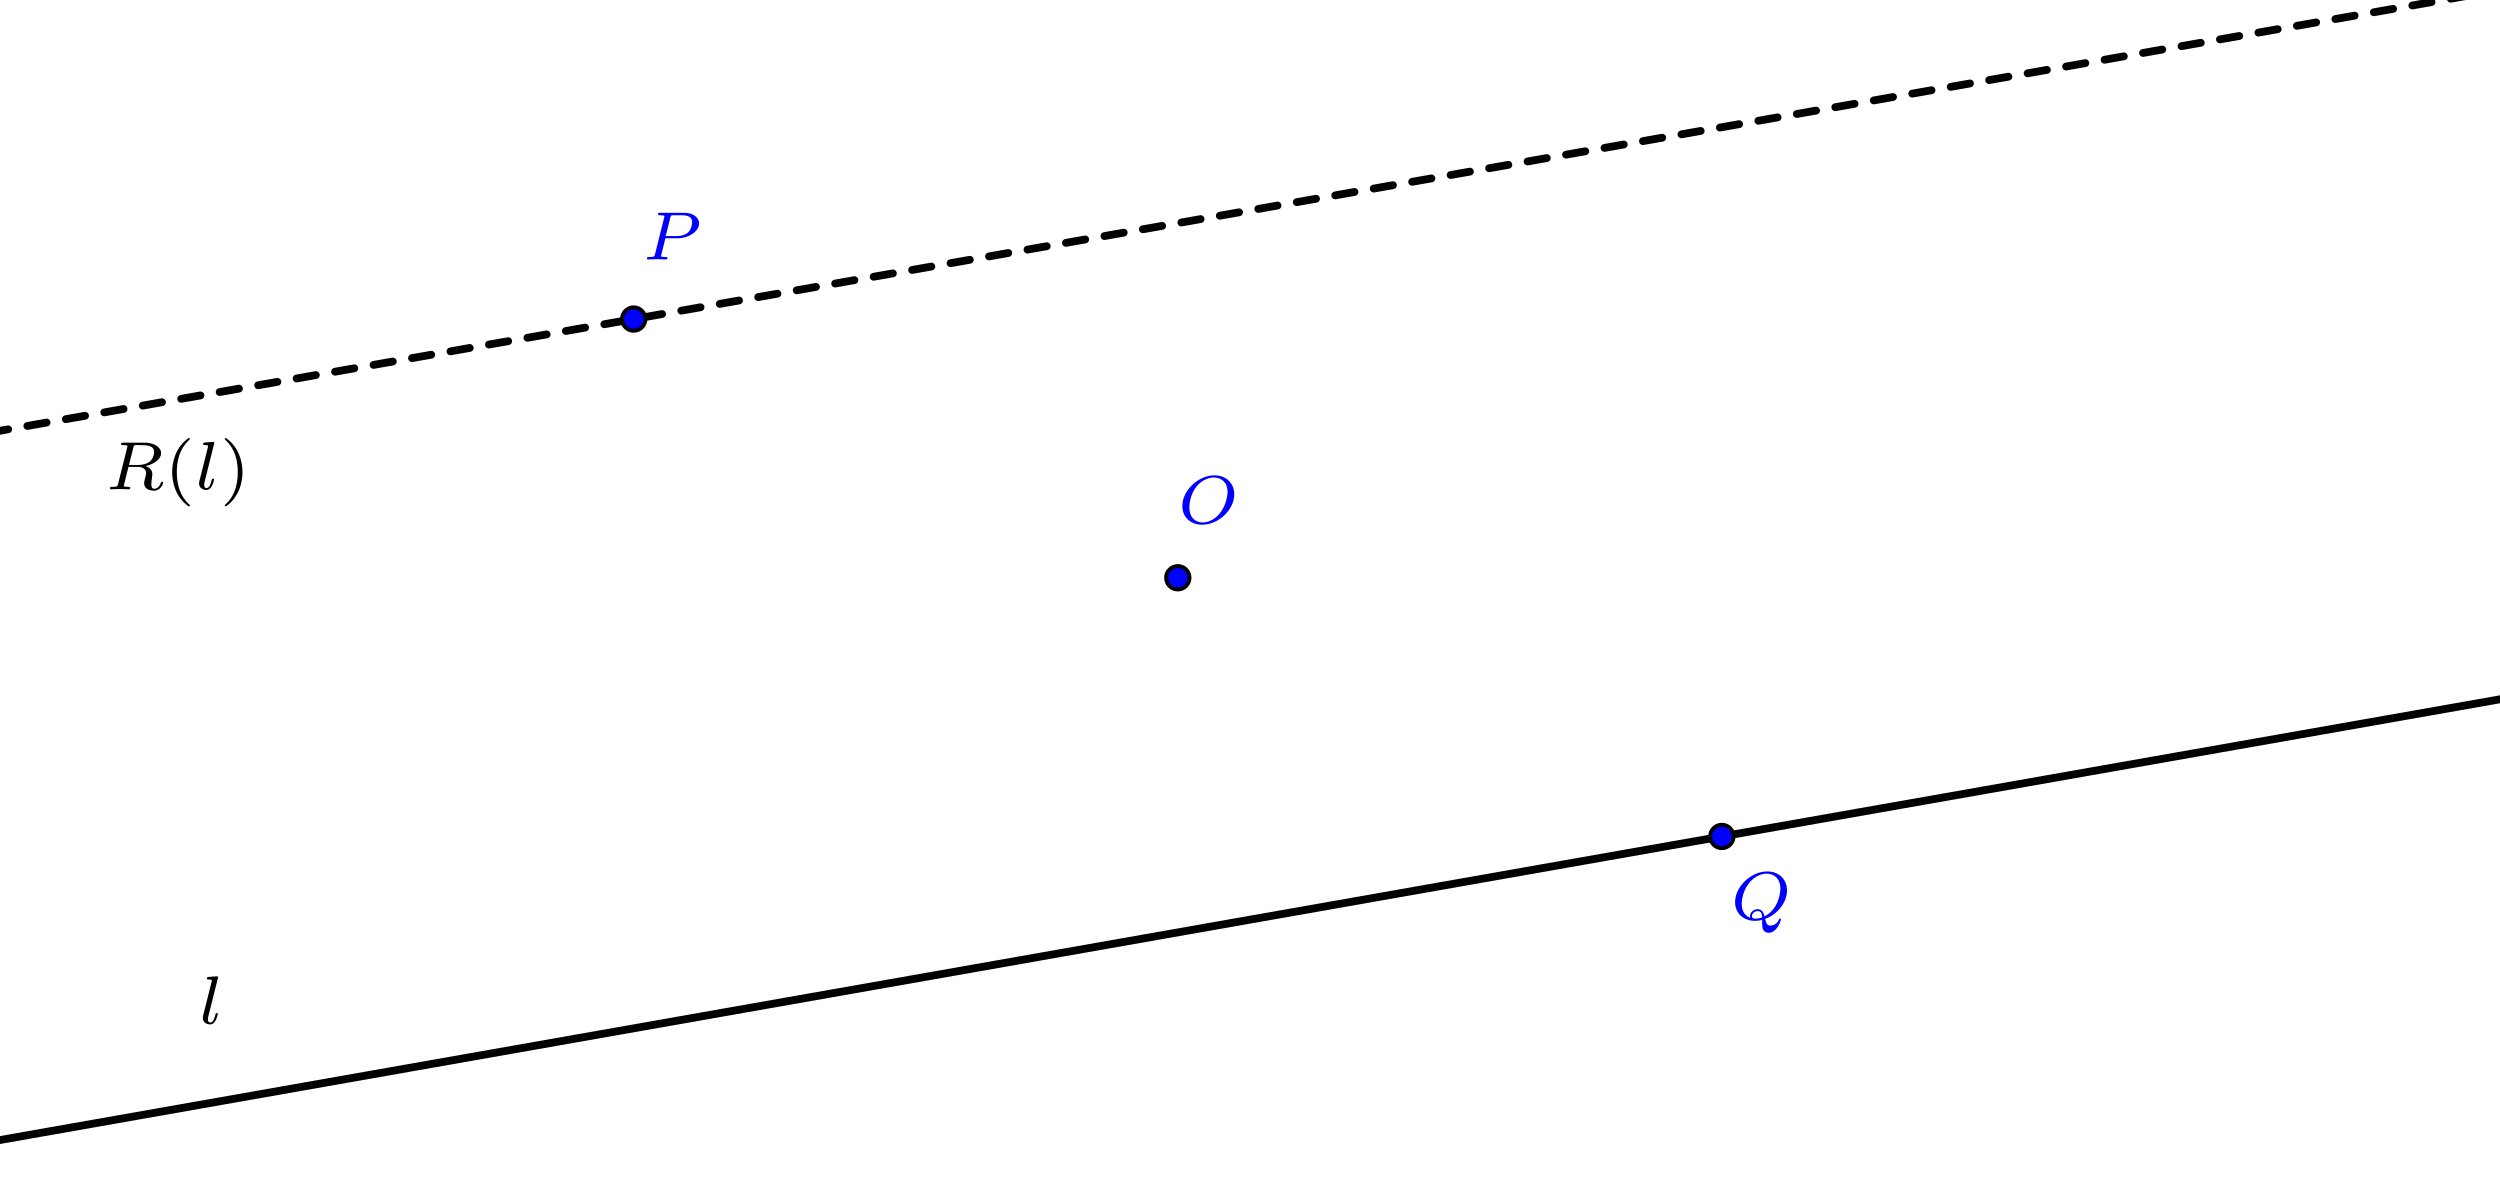
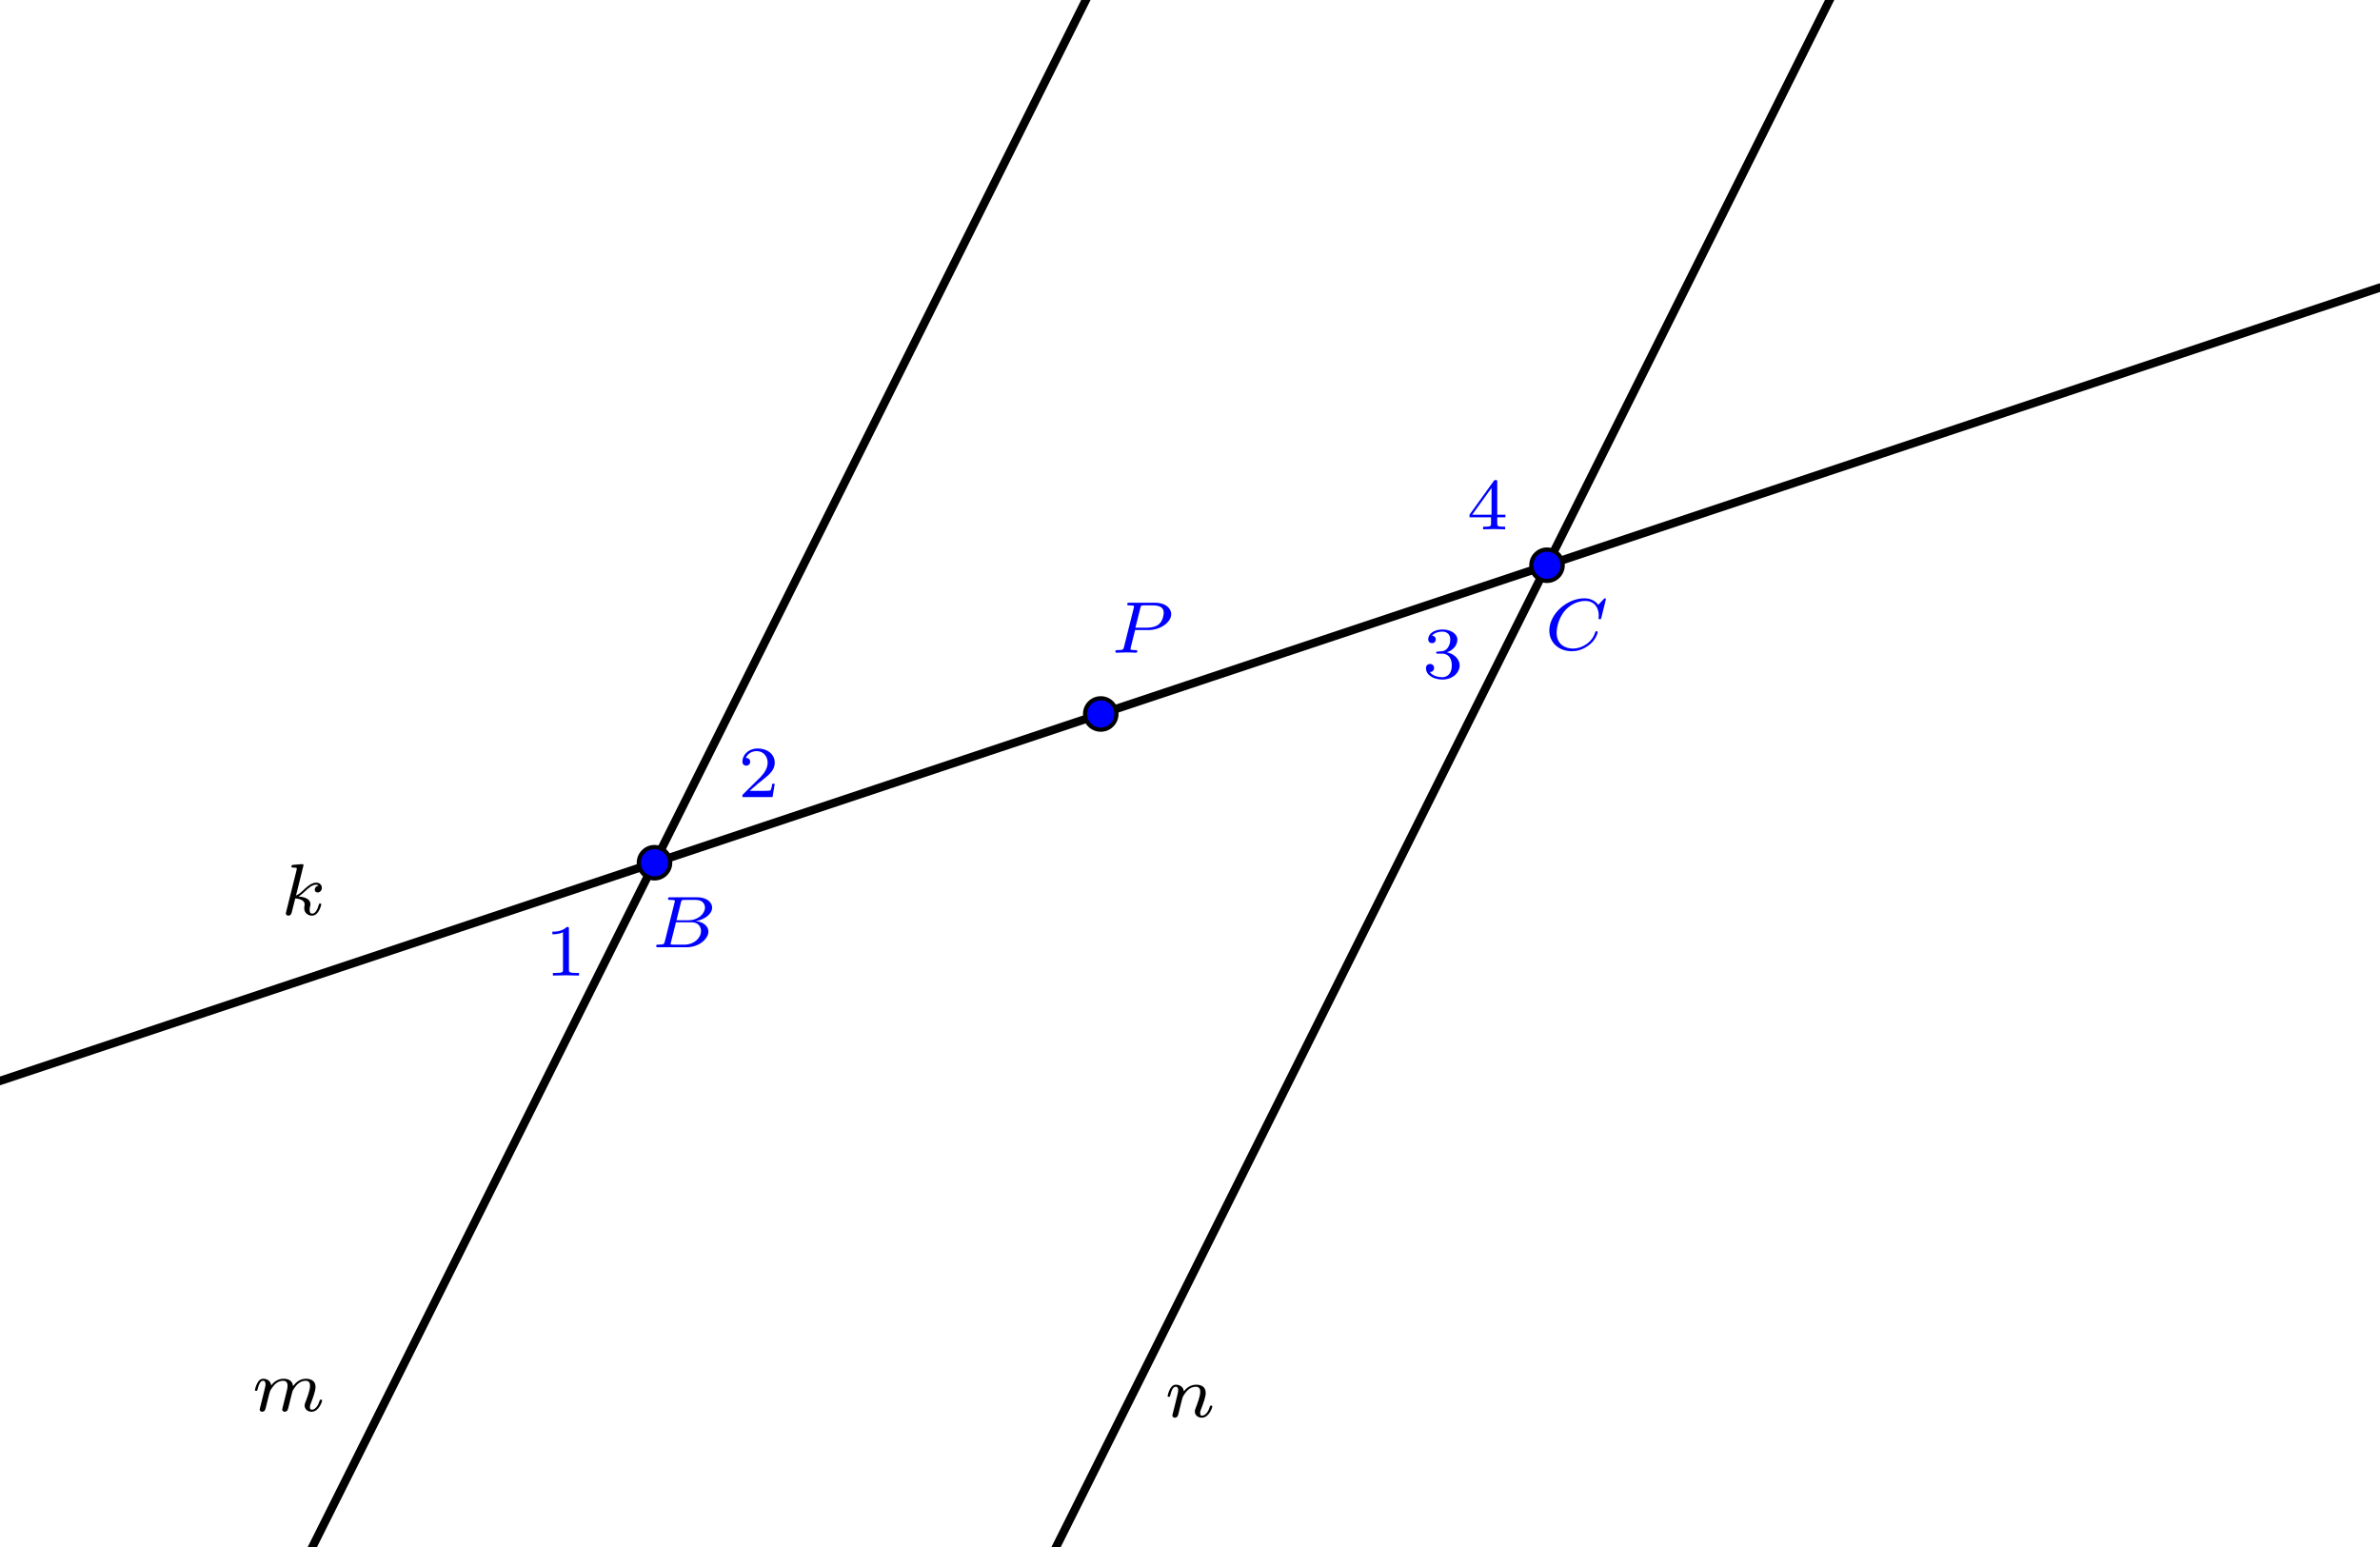
- <svg xmlns="http://www.w3.org/2000/svg" xmlns:xlink="http://www.w3.org/1999/xlink" version="1.1" width="255.118pt" height="121.89pt" viewBox="0 0 255.118 121.89">
+ <svg xmlns="http://www.w3.org/2000/svg" xmlns:xlink="http://www.w3.org/1999/xlink" version="1.1" width="226.772pt" height="147.401pt" viewBox="0 0 226.772 147.401">
  <g enable-background="new">
    <clipPath id="cp0">
-       <path transform="matrix(1,0,0,-1,22.677,291.969)" d="M -22.678 170.081 L -22.678 291.972 L 232.444 291.972 L 232.444 170.081 Z M 232.444 291.972 " />
+       <path transform="matrix(1,0,0,-1,5.669,195.59)" d="M -5.669 48.189 L -5.669 195.593 L 221.105 195.593 L 221.105 48.189 Z M 221.105 195.593 " />
    </clipPath>
    <g clip-path="url(#cp0)">
-       <path transform="matrix(1,0,0,-1,22.677,291.969)" stroke-width=".797" stroke-linecap="round" stroke-linejoin="round" fill="none" stroke="#000000" d="M -23.811 175.432 L -13.087 177.322 L -2.362 179.213 L 8.362 181.104 L 19.086 182.995 L 29.811 184.885 L 40.535 186.776 L 51.259 188.667 L 61.984 190.558 L 72.708 192.448 L 83.432 194.339 L 94.157 196.23 L 104.881 198.121 L 115.605 200.011 L 126.33 201.902 L 137.054 203.792 L 147.778 205.683 L 158.503 207.575 L 169.227 209.465 L 179.951 211.355 L 190.676 213.246 L 201.4 215.137 L 212.124 217.027 L 222.849 218.918 L 233.573 220.809 " />
-       <path transform="matrix(1,0,0,-1,22.677,291.969)" stroke-width=".797" stroke-linecap="round" stroke-dasharray="1.993,1.993" stroke-linejoin="round" fill="none" stroke="#000000" d="M -23.811 247.81 L -13.087 249.701 L -2.362 251.591 L 8.362 253.482 L 19.086 255.373 L 29.811 257.264 L 40.535 259.154 L 51.259 261.044 L 61.984 262.935 L 72.708 264.827 L 83.432 266.717 L 94.157 268.607 L 104.881 270.498 L 115.605 272.389 L 126.33 274.28 L 137.054 276.17 L 147.778 278.061 L 158.503 279.952 L 169.227 281.843 L 179.951 283.733 L 190.676 285.624 L 201.4 287.515 L 212.124 289.406 L 222.849 291.296 L 233.573 293.187 " />
+       <path transform="matrix(1,0,0,-1,5.669,195.59)" stroke-width=".797" stroke-linecap="round" stroke-linejoin="round" fill="none" stroke="#000000" d="M -6.236 -12.473 L 3.236 6.472 L 12.708 25.416 L 22.18 44.36 L 31.652 63.304 L 41.124 82.249 L 50.597 101.193 L 60.069 120.137 L 69.541 139.082 L 79.013 158.026 L 88.485 176.97 L 97.957 195.915 L 107.429 214.859 L 116.902 233.803 L 126.374 252.748 L 135.846 271.692 L 145.318 290.636 L 154.79 309.58 L 164.262 328.525 L 173.734 347.469 L 183.207 366.413 L 192.679 385.358 L 202.151 404.302 L 211.623 423.246 L 221.095 442.19 " />
+       <path transform="matrix(1,0,0,-1,5.669,195.59)" stroke-width=".797" stroke-linecap="round" stroke-linejoin="round" fill="none" stroke="#000000" d="M -6.236 -154.207 L 3.236 -135.262 L 12.708 -116.318 L 22.18 -97.374 L 31.652 -78.43 L 41.124 -59.485 L 50.597 -40.541 L 60.069 -21.597 L 69.541 -2.652 L 79.013 16.292 L 88.485 35.236 L 97.957 54.181 L 107.429 73.125 L 116.902 92.069 L 126.374 111.013 L 135.846 129.958 L 145.318 148.902 L 154.79 167.846 L 164.262 186.791 L 173.734 205.735 L 183.207 224.679 L 192.679 243.624 L 202.151 262.568 L 211.623 281.512 L 221.095 300.456 " />
+       <path transform="matrix(1,0,0,-1,5.669,195.59)" stroke-width=".797" stroke-linecap="round" stroke-linejoin="round" fill="none" stroke="#000000" d="M -6.236 92.41 L 3.236 95.568 L 12.708 98.725 L 22.18 101.883 L 31.652 105.04 L 41.124 108.197 L 50.597 111.355 L 60.069 114.512 L 69.541 117.669 L 79.013 120.827 L 88.485 123.984 L 97.957 127.141 L 107.429 130.299 L 116.902 133.457 L 126.374 136.614 L 135.846 139.771 L 145.318 142.929 L 154.79 146.086 L 164.262 149.243 L 173.734 152.401 L 183.207 155.558 L 192.679 158.715 L 202.151 161.873 L 211.623 165.03 L 221.095 168.188 " />
+       <path transform="matrix(1,0,0,-1,5.669,195.59)" d="M 58.188 113.387 C 58.188 114.213 57.519 114.882 56.694 114.882 C 55.868 114.882 55.199 114.213 55.199 113.387 C 55.199 112.562 55.868 111.893 56.694 111.893 C 57.519 111.893 58.188 112.562 58.188 113.387 Z M 56.694 113.387 " fill="#0000ff" />
+       <path transform="matrix(1,0,0,-1,5.669,195.59)" stroke-width=".399" stroke-linecap="round" stroke-linejoin="round" fill="none" stroke="#000000" d="M 58.188 113.387 C 58.188 114.213 57.519 114.882 56.694 114.882 C 55.868 114.882 55.199 114.213 55.199 113.387 C 55.199 112.562 55.868 111.893 56.694 111.893 C 57.519 111.893 58.188 112.562 58.188 113.387 Z M 56.694 113.387 " />
+       <symbol id="font_1_1">
+         <path d="M .118 .078 C .109 .044 .107 .036 .03 .036 C .013 .036 0 .036 0 .015 C 0 0 .012 0 .03 0 L .417 0 C .585 0 .714 .115 .714 .214 C .714 .285 .649 .346 .543 .357 C .664 .379 .765 .455 .765 .541 C .765 .617 .688 .683 .558 .683 L .194 .683 C .175 .683 .162 .683 .162 .661 C .162 .647 .174 .647 .194 .647 C .195 .647 .214 .647 .232 .645 C .253 .643 .255 .641 .255 .631 C .255 .629 .255 .624 .251 .609 L .118 .078 M .278 .369 L .339 .613 C .347 .644 .348 .647 .39 .647 L .542 .647 C .644 .647 .667 .58 .667 .542 C .667 .461 .576 .369 .442 .369 L .278 .369 M .23 .036 C .199 .036 .198 .037 .198 .046 C .198 .047 .198 .052 .202 .067 L .271 .341 L .483 .341 C .577 .341 .613 .279 .613 .221 C .613 .122 .512 .036 .391 .036 L .23 .036 Z " />
+       </symbol>
+       <use xlink:href="#font_1_1" transform="matrix(6.9738,0,0,-6.9738,62.51911,90.256)" fill="#0000ff" />
+       <symbol id="font_2_1">
+         <path d="M .226 .636 C .226 .663 .224 .664 .196 .664 C .132 .601 .041 .6 0 .6 L 0 .564 C .024 .564 .09 .564 .145 .592 L .145 .082 C .145 .049 .145 .036 .045 .036 L .007 .036 L .007 0 C .025 .001 .148 .004 .185 .004 C .216 .004 .342 .001 .364 0 L .364 .036 L .326 .036 C .226 .036 .226 .049 .226 .082 L .226 .636 Z " />
+       </symbol>
+       <use xlink:href="#font_2_1" transform="matrix(6.9738,0,0,-6.9738,52.63214,92.955)" fill="#0000ff" />
+       <symbol id="font_2_2">
+         <path d="M .442 .182 L .408 .182 C .405 .16 .395 .101 .382 .091 C .374 .085 .297 .085 .283 .085 L .099 .085 C .204 .178 .239 .206 .299 .253 C .373 .312 .442 .374 .442 .469 C .442 .59 .336 .664 .208 .664 C .084 .664 0 .577 0 .485 C 0 .434 .043 .429 .053 .429 C .077 .429 .106 .446 .106 .482 C .106 .5 .099 .535 .047 .535 C .078 .606 .146 .628 .193 .628 C .293 .628 .345 .55 .345 .469 C .345 .382 .283 .313 .251 .277 L .01 .039 C 0 .03 0 .028 0 0 L .412 0 L .442 .182 Z " />
+       </symbol>
+       <use xlink:href="#font_2_2" transform="matrix(6.9738,0,0,-6.9738,70.73734,75.947)" fill="#0000ff" />
      <symbol id="font_1_5">
-         <path d="M .22 .674 C .221 .676 .224 .689 .224 .69 C .224 .695 .22 .704 .208 .704 C .188 .704 .105 .696 .08 .694 C .073 .693 .059 .692 .059 .671 C .059 .657 .073 .657 .084 .657 C .132 .657 .132 .65 .132 .642 C .132 .635 .13 .629 .128 .62 L .004 .126 C .001 .116 0 .105 0 .095 C 0 .031 .057 0 .105 0 C .129 0 .159 .008 .185 .053 C .206 .09 .22 .149 .22 .153 C .22 .166 .207 .166 .204 .166 C .19 .166 .188 .16 .184 .142 C .171 .092 .152 .028 .109 .028 C .082 .028 .075 .053 .075 .077 C .075 .088 .078 .107 .081 .118 L .22 .674 Z " />
+         <path d="M .387 .091 C .382 .071 .373 .037 .373 .032 C .373 .01 .391 0 .407 0 C .425 0 .441 .013 .446 .022 C .451 .031 .459 .063 .464 .084 C .469 .103 .48 .149 .486 .174 C .492 .196 .498 .218 .503 .241 C .514 .284 .514 .286 .534 .317 C .566 .366 .616 .423 .694 .423 C .75 .423 .753 .377 .753 .353 C .753 .293 .71 .182 .694 .14 C .683 .112 .679 .103 .679 .086 C .679 .033 .723 0 .774 0 C .874 0 .918 .138 .918 .153 C .918 .166 .905 .166 .902 .166 C .888 .166 .887 .16 .883 .149 C .86 .069 .817 .028 .777 .028 C .756 .028 .752 .042 .752 .063 C .752 .086 .757 .099 .775 .144 C .787 .175 .828 .281 .828 .337 C .828 .353 .828 .395 .791 .424 C .774 .437 .745 .451 .698 .451 C .608 .451 .553 .392 .521 .35 C .513 .435 .442 .451 .391 .451 C .308 .451 .252 .4 .222 .36 C .215 .429 .156 .451 .115 .451 C .072 .451 .049 .42 .036 .397 C .014 .36 0 .303 0 .298 C 0 .285 .014 .285 .017 .285 C .031 .285 .032 .288 .039 .315 C .054 .374 .073 .423 .112 .423 C .138 .423 .145 .401 .145 .374 C .145 .355 .136 .318 .129 .291 C .122 .264 .112 .223 .107 .201 L .075 .073 C .071 .06 .065 .035 .065 .032 C .065 .01 .083 0 .099 0 C .117 0 .133 .013 .138 .022 C .143 .031 .151 .063 .156 .084 C .161 .103 .172 .149 .178 .174 C .184 .196 .19 .218 .195 .241 C .206 .282 .208 .29 .237 .331 C .265 .371 .312 .423 .387 .423 C .445 .423 .446 .372 .446 .353 C .446 .328 .443 .315 .429 .259 L .387 .091 Z " />
      </symbol>
-       <use xlink:href="#font_1_5" transform="matrix(6.9738,0,0,-6.9738,20.69637,104.5387)" />
-       <path transform="matrix(1,0,0,-1,22.677,291.969)" d="M 98.709 233.011 C 98.709 233.671 98.173 234.206 97.513 234.206 C 96.853 234.206 96.318 233.671 96.318 233.011 C 96.318 232.351 96.853 231.815 97.513 231.815 C 98.173 231.815 98.709 232.351 98.709 233.011 Z M 97.513 233.011 " fill="#0000ff" />
-       <path transform="matrix(1,0,0,-1,22.677,291.969)" stroke-width=".399" stroke-linecap="round" stroke-linejoin="round" fill="none" stroke="#000000" d="M 98.709 233.011 C 98.709 233.671 98.173 234.206 97.513 234.206 C 96.853 234.206 96.318 233.671 96.318 233.011 C 96.318 232.351 96.853 231.815 97.513 231.815 C 98.173 231.815 98.709 232.351 98.709 233.011 Z M 97.513 233.011 " />
-       <symbol id="font_1_1">
-         <path d="M .76 .445 C .76 .602 .647 .723 .47 .723 C .231 .723 0 .499 0 .274 C 0 .113 .119 0 .291 0 C .529 0 .76 .218 .76 .445 M .299 .033 C .193 .033 .103 .105 .103 .253 C .103 .304 .117 .446 .209 .56 C .276 .642 .373 .691 .462 .691 C .566 .691 .662 .625 .662 .48 C .662 .407 .631 .261 .538 .154 C .468 .074 .377 .033 .299 .033 Z " />
+       <use xlink:href="#font_1_5" transform="matrix(6.9738,0,0,-6.9738,24.28877,134.5147)" />
+       <path transform="matrix(1,0,0,-1,5.669,195.59)" d="M 143.228 141.734 C 143.228 142.559 142.559 143.228 141.734 143.228 C 140.909 143.228 140.24 142.559 140.24 141.734 C 140.24 140.909 140.909 140.24 141.734 140.24 C 142.559 140.24 143.228 140.909 143.228 141.734 Z M 141.734 141.734 " fill="#0000ff" />
+       <path transform="matrix(1,0,0,-1,5.669,195.59)" stroke-width=".399" stroke-linecap="round" stroke-linejoin="round" fill="none" stroke="#000000" d="M 143.228 141.734 C 143.228 142.559 142.559 143.228 141.734 143.228 C 140.909 143.228 140.24 142.559 140.24 141.734 C 140.24 140.909 140.909 140.24 141.734 140.24 C 142.559 140.24 143.228 140.909 143.228 141.734 Z M 141.734 141.734 " />
+       <symbol id="font_1_2">
+         <path d="M .773 .71 C .773 .715 .77 .723 .76 .723 C .753 .723 .751 .721 .742 .711 L .669 .634 C .66 .646 .604 .723 .481 .723 C .238 .723 0 .508 0 .282 C 0 .119 .128 0 .307 0 C .361 0 .457 .011 .56 .098 C .639 .165 .661 .252 .661 .26 C .661 .273 .649 .273 .644 .273 C .631 .273 .629 .268 .626 .257 C .585 .12 .445 .036 .324 .036 C .218 .036 .1 .093 .1 .251 C .1 .28 .107 .438 .222 .564 C .291 .641 .396 .687 .491 .687 C .607 .687 .675 .603 .675 .491 C .675 .463 .672 .456 .672 .45 C .672 .437 .685 .437 .69 .437 C .706 .437 .706 .44 .711 .459 L .773 .71 Z " />
      </symbol>
-       <use xlink:href="#font_1_1" transform="matrix(6.9738,0,0,-6.9738,120.6512,53.54648)" fill="#0000ff" />
+       <use xlink:href="#font_1_2" transform="matrix(6.9738,0,0,-6.9738,147.6232,62.04948)" fill="#0000ff" />
+       <symbol id="font_2_3">
+         <path d="M .219 .354 C .297 .354 .353 .3 .353 .193 C .353 .069 .281 .032 .223 .032 C .183 .032 .095 .043 .053 .102 C .1 .104 .111 .137 .111 .158 C .111 .19 .087 .213 .056 .213 C .028 .213 0 .196 0 .155 C 0 .061 .104 0 .225 0 C .364 0 .46 .093 .46 .193 C .46 .271 .396 .349 .286 .372 C .391 .41 .429 .485 .429 .546 C .429 .625 .338 .684 .227 .684 C .116 .684 .031 .63 .031 .55 C .031 .516 .053 .497 .083 .497 C .114 .497 .134 .52 .134 .548 C .134 .577 .114 .598 .083 .6 C .118 .644 .187 .655 .224 .655 C .269 .655 .332 .633 .332 .546 C .332 .504 .318 .458 .292 .427 C .259 .389 .231 .387 .181 .384 C .156 .382 .154 .382 .149 .381 C .147 .381 .139 .379 .139 .368 C .139 .354 .148 .354 .165 .354 L .219 .354 Z " />
+       </symbol>
+       <use xlink:href="#font_2_3" transform="matrix(6.9738,0,0,-6.9738,135.8706,64.74848)" fill="#0000ff" />
+       <symbol id="font_2_4">
+         <path d="M .49 .164 L .49 .2 L .379 .2 L .379 .646 C .379 .667 .379 .674 .357 .674 C .345 .674 .341 .674 .331 .66 L 0 .2 L 0 .164 L .294 .164 L .294 .082 C .294 .048 .294 .036 .213 .036 L .186 .036 L .186 0 C .236 .002 .3 .004 .336 .004 C .373 .004 .437 .002 .487 0 L .487 .036 L .46 .036 C .379 .036 .379 .048 .379 .082 L .379 .164 L .49 .164 M .301 .566 L .301 .2 L .037 .2 L .301 .566 Z " />
+       </symbol>
+       <use xlink:href="#font_2_4" transform="matrix(6.9738,0,0,-6.9738,140.019,50.43599)" fill="#0000ff" />
+       <symbol id="font_1_6">
+         <path d="M .075 .073 C .071 .06 .065 .035 .065 .032 C .065 .01 .083 0 .099 0 C .117 0 .133 .013 .138 .022 C .143 .031 .151 .063 .156 .084 C .161 .103 .172 .149 .178 .174 C .184 .196 .19 .218 .195 .241 C .206 .282 .208 .29 .237 .331 C .265 .371 .312 .423 .387 .423 C .445 .423 .446 .372 .446 .353 C .446 .293 .403 .182 .387 .14 C .376 .112 .372 .103 .372 .086 C .372 .033 .416 0 .467 0 C .567 0 .611 .138 .611 .153 C .611 .166 .598 .166 .595 .166 C .581 .166 .58 .16 .576 .149 C .553 .069 .51 .028 .47 .028 C .449 .028 .445 .042 .445 .063 C .445 .086 .45 .099 .468 .144 C .48 .175 .521 .281 .521 .337 C .521 .434 .444 .451 .391 .451 C .308 .451 .252 .4 .222 .36 C .215 .429 .156 .451 .115 .451 C .072 .451 .049 .42 .036 .397 C .014 .36 0 .303 0 .298 C 0 .285 .014 .285 .017 .285 C .031 .285 .032 .288 .039 .315 C .054 .374 .073 .423 .112 .423 C .138 .423 .145 .401 .145 .374 C .145 .355 .136 .318 .129 .291 C .122 .264 .112 .223 .107 .201 L .075 .073 Z " />
+       </symbol>
+       <use xlink:href="#font_1_6" transform="matrix(6.9738,0,0,-6.9738,111.2508,135.0817)" />
      <symbol id="font_1_4">
-         <path d="M .342 .633 C .349 .661 .351 .664 .373 .667 L .437 .667 C .53 .667 .645 .667 .645 .564 C .645 .523 .626 .46 .579 .424 C .538 .392 .476 .376 .407 .376 L .278 .376 L .342 .633 M .523 .36 C .642 .388 .748 .46 .748 .549 C .748 .635 .646 .703 .501 .703 L .194 .703 C .175 .703 .162 .703 .162 .681 C .162 .667 .174 .667 .194 .667 C .195 .667 .214 .667 .232 .665 C .253 .663 .255 .661 .255 .651 C .255 .649 .255 .644 .251 .629 L .118 .098 C .11 .064 .108 .056 .03 .056 C .013 .056 0 .056 0 .035 C 0 .025 .007 .02 .016 .02 C .035 .02 .058 .023 .078 .023 C .097 .023 .126 .024 .144 .024 C .164 .024 .187 .023 .208 .023 C .229 .023 .254 .02 .275 .02 C .28 .02 .296 .02 .296 .041 C .296 .056 .286 .056 .263 .056 C .247 .056 .243 .056 .225 .058 C .203 .061 .203 .063 .203 .073 C .203 .074 .203 .08 .207 .095 L .27 .348 L .406 .348 C .492 .348 .529 .305 .529 .258 C .529 .245 .52 .211 .515 .188 C .503 .142 .499 .127 .499 .11 C .499 .031 .572 0 .646 0 C .738 0 .778 .098 .778 .116 C .778 .119 .776 .13 .761 .13 C .748 .13 .746 .123 .743 .113 C .729 .069 .692 .028 .65 .028 C .624 .028 .605 .039 .605 .093 C .605 .118 .611 .17 .615 .197 C .619 .224 .619 .234 .619 .244 C .619 .256 .619 .288 .591 .318 C .572 .339 .545 .352 .523 .36 Z " />
+         <path d="M .238 .674 C .239 .676 .242 .689 .242 .69 C .242 .695 .238 .704 .226 .704 C .206 .704 .123 .696 .098 .694 C .09 .693 .076 .692 .076 .671 C .076 .657 .09 .657 .102 .657 C .15 .657 .15 .65 .15 .642 C .15 .635 .148 .629 .146 .62 L .005 .054 C 0 .036 0 .034 0 .032 C 0 .017 .012 0 .034 0 C .061 0 .074 .02 .08 .042 C .082 .046 .125 .222 .129 .236 C .2 .229 .257 .206 .257 .154 C .257 .149 .257 .144 .255 .134 C .251 .119 .251 .114 .251 .103 C .251 .032 .309 0 .357 0 C .454 0 .484 .152 .484 .153 C .484 .166 .471 .166 .468 .166 C .454 .166 .453 .161 .448 .142 C .436 .099 .409 .028 .36 .028 C .333 .028 .325 .053 .325 .08 C .325 .097 .325 .099 .331 .125 C .332 .128 .336 .145 .336 .156 C .336 .245 .216 .259 .174 .262 C .203 .28 .24 .313 .257 .328 C .308 .376 .358 .423 .414 .423 C .426 .423 .439 .42 .447 .41 C .404 .403 .395 .369 .395 .354 C .395 .332 .412 .317 .435 .317 C .462 .317 .492 .339 .492 .381 C .492 .414 .468 .451 .415 .451 C .358 .451 .306 .41 .255 .363 C .213 .323 .18 .292 .139 .275 L .238 .674 Z " />
      </symbol>
-       <use xlink:href="#font_1_4" transform="matrix(6.9738,0,0,-6.9738,11.22514,50.07248)" />
-       <symbol id="font_2_1">
-         <path d="M .24 .999 C .05 .865 0 .653 0 .5 C 0 .359 .042 .14 .24 0 C .248 0 .26 0 .26 .012 C .26 .018 .257 .02 .25 .027 C .117 .147 .068 .317 .068 .499 C .068 .769 .171 .901 .253 .975 C .257 .979 .26 .982 .26 .987 C .26 .999 .248 .999 .24 .999 Z " />
-       </symbol>
-       <use xlink:href="#font_2_1" transform="matrix(6.9738,0,0,-6.9738,17.56899,51.66948)" />
-       <use xlink:href="#font_1_5" transform="matrix(6.9738,0,0,-6.9738,20.31238,50.00274)" />
-       <symbol id="font_2_2">
-         <path d="M .019 .999 C .012 .999 0 .999 0 .987 C 0 .982 .003 .979 .009 .972 C .095 .893 .191 .758 .191 .5 C .191 .291 .126 .133 .018 .035 C .001 .018 0 .017 0 .012 C 0 .007 .003 0 .013 0 C .025 0 .12 .066 .186 .191 C .23 .274 .259 .382 .259 .499 C .259 .64 .217 .859 .019 .999 Z " />
-       </symbol>
-       <use xlink:href="#font_2_2" transform="matrix(6.9738,0,0,-6.9738,22.93514,51.66948)" />
-       <path transform="matrix(1,0,0,-1,22.677,291.969)" d="M 43.187 259.41 C 43.187 260.071 42.652 260.606 41.992 260.606 C 41.331 260.606 40.796 260.071 40.796 259.41 C 40.796 258.75 41.331 258.215 41.992 258.215 C 42.652 258.215 43.187 258.75 43.187 259.41 Z M 41.992 259.41 " fill="#0000ff" />
-       <path transform="matrix(1,0,0,-1,22.677,291.969)" stroke-width=".399" stroke-linecap="round" stroke-linejoin="round" fill="none" stroke="#000000" d="M 43.187 259.41 C 43.187 260.071 42.652 260.606 41.992 260.606 C 41.331 260.606 40.796 260.071 40.796 259.41 C 40.796 258.75 41.331 258.215 41.992 258.215 C 42.652 258.215 43.187 258.75 43.187 259.41 Z M 41.992 259.41 " />
-       <symbol id="font_1_2">
+       <use xlink:href="#font_1_4" transform="matrix(6.9738,0,0,-6.9738,27.23503,87.24674)" />
+       <path transform="matrix(1,0,0,-1,5.669,195.59)" d="M 100.708 127.561 C 100.708 128.386 100.039 129.055 99.214 129.055 C 98.388 129.055 97.719 128.386 97.719 127.561 C 97.719 126.735 98.388 126.066 99.214 126.066 C 100.039 126.066 100.708 126.735 100.708 127.561 Z M 99.214 127.561 " fill="#0000ff" />
+       <path transform="matrix(1,0,0,-1,5.669,195.59)" stroke-width=".399" stroke-linecap="round" stroke-linejoin="round" fill="none" stroke="#000000" d="M 100.708 127.561 C 100.708 128.386 100.039 129.055 99.214 129.055 C 98.388 129.055 97.719 128.386 97.719 127.561 C 97.719 126.735 98.388 126.066 99.214 126.066 C 100.039 126.066 100.708 126.735 100.708 127.561 Z M 99.214 127.561 " />
+       <symbol id="font_1_3">
        <path d="M .27 .31 L .451 .31 C .62 .31 .763 .418 .763 .527 C .763 .611 .681 .683 .544 .683 L .194 .683 C .174 .683 .162 .683 .162 .661 C .162 .647 .173 .647 .195 .647 C .211 .647 .215 .647 .233 .645 C .253 .643 .255 .641 .255 .631 C .255 .629 .255 .624 .251 .609 L .119 .082 C .109 .043 .108 .036 .03 .036 C .012 .036 0 .036 0 .014 C 0 .013 0 0 .016 0 C .045 0 .117 .004 .146 .004 C .163 .004 .198 .004 .215 .003 C .235 .002 .26 0 .279 0 C .285 0 .3 0 .3 .022 C .3 .036 .288 .036 .268 .036 C .267 .036 .248 .036 .23 .038 C .207 .04 .207 .043 .207 .053 C .207 .054 .207 .06 .211 .075 L .27 .31 M .342 .613 C .35 .644 .351 .647 .393 .647 L .51 .647 C .603 .647 .661 .619 .661 .548 C .661 .517 .649 .438 .599 .393 C .563 .361 .506 .342 .434 .342 L .274 .342 L .342 .613 Z " />
      </symbol>
-       <use xlink:href="#font_1_2" transform="matrix(6.9738,0,0,-6.9738,66.02114,26.478)" fill="#0000ff" />
-       <path transform="matrix(1,0,0,-1,22.677,291.969)" d="M 154.229 206.611 C 154.229 207.272 153.694 207.807 153.033 207.807 C 152.373 207.807 151.838 207.272 151.838 206.611 C 151.838 205.951 152.373 205.416 153.033 205.416 C 153.694 205.416 154.229 205.951 154.229 206.611 Z M 153.033 206.611 " fill="#0000ff" />
-       <path transform="matrix(1,0,0,-1,22.677,291.969)" stroke-width=".399" stroke-linecap="round" stroke-linejoin="round" fill="none" stroke="#000000" d="M 154.229 206.611 C 154.229 207.272 153.694 207.807 153.033 207.807 C 152.373 207.807 151.838 207.272 151.838 206.611 C 151.838 205.951 152.373 205.416 153.033 205.416 C 153.694 205.416 154.229 205.951 154.229 206.611 Z M 153.033 206.611 " />
-       <symbol id="font_1_3">
-         <path d="M .396 .134 C .396 .069 .409 0 .491 0 C .612 0 .67 .172 .67 .194 C .67 .201 .664 .208 .656 .208 C .646 .208 .643 .199 .642 .195 C .618 .125 .552 .105 .518 .105 C .478 .105 .457 .122 .439 .202 C .617 .265 .76 .442 .76 .619 C .76 .776 .647 .897 .47 .897 C .231 .897 0 .673 0 .448 C 0 .287 .119 .174 .291 .174 C .31 .174 .344 .175 .396 .188 L .396 .134 M .223 .219 C .171 .237 .097 .289 .097 .423 C .097 .487 .118 .62 .209 .733 C .272 .81 .369 .865 .462 .865 C .571 .865 .663 .792 .663 .646 C .663 .546 .614 .331 .431 .24 C .415 .303 .389 .345 .33 .345 C .274 .345 .219 .298 .219 .245 C .219 .227 .22 .226 .223 .219 M .396 .224 C .374 .216 .337 .206 .298 .206 C .282 .206 .247 .206 .247 .245 C .247 .283 .288 .317 .33 .317 C .366 .317 .393 .301 .396 .224 Z " />
-       </symbol>
-       <use xlink:href="#font_1_3" transform="matrix(6.9738,0,0,-6.9738,177.0602,95.18392)" fill="#0000ff" />
+       <use xlink:href="#font_1_3" transform="matrix(6.9738,0,0,-6.9738,106.2731,62.193)" fill="#0000ff" />
    </g>
  </g>
</svg>
